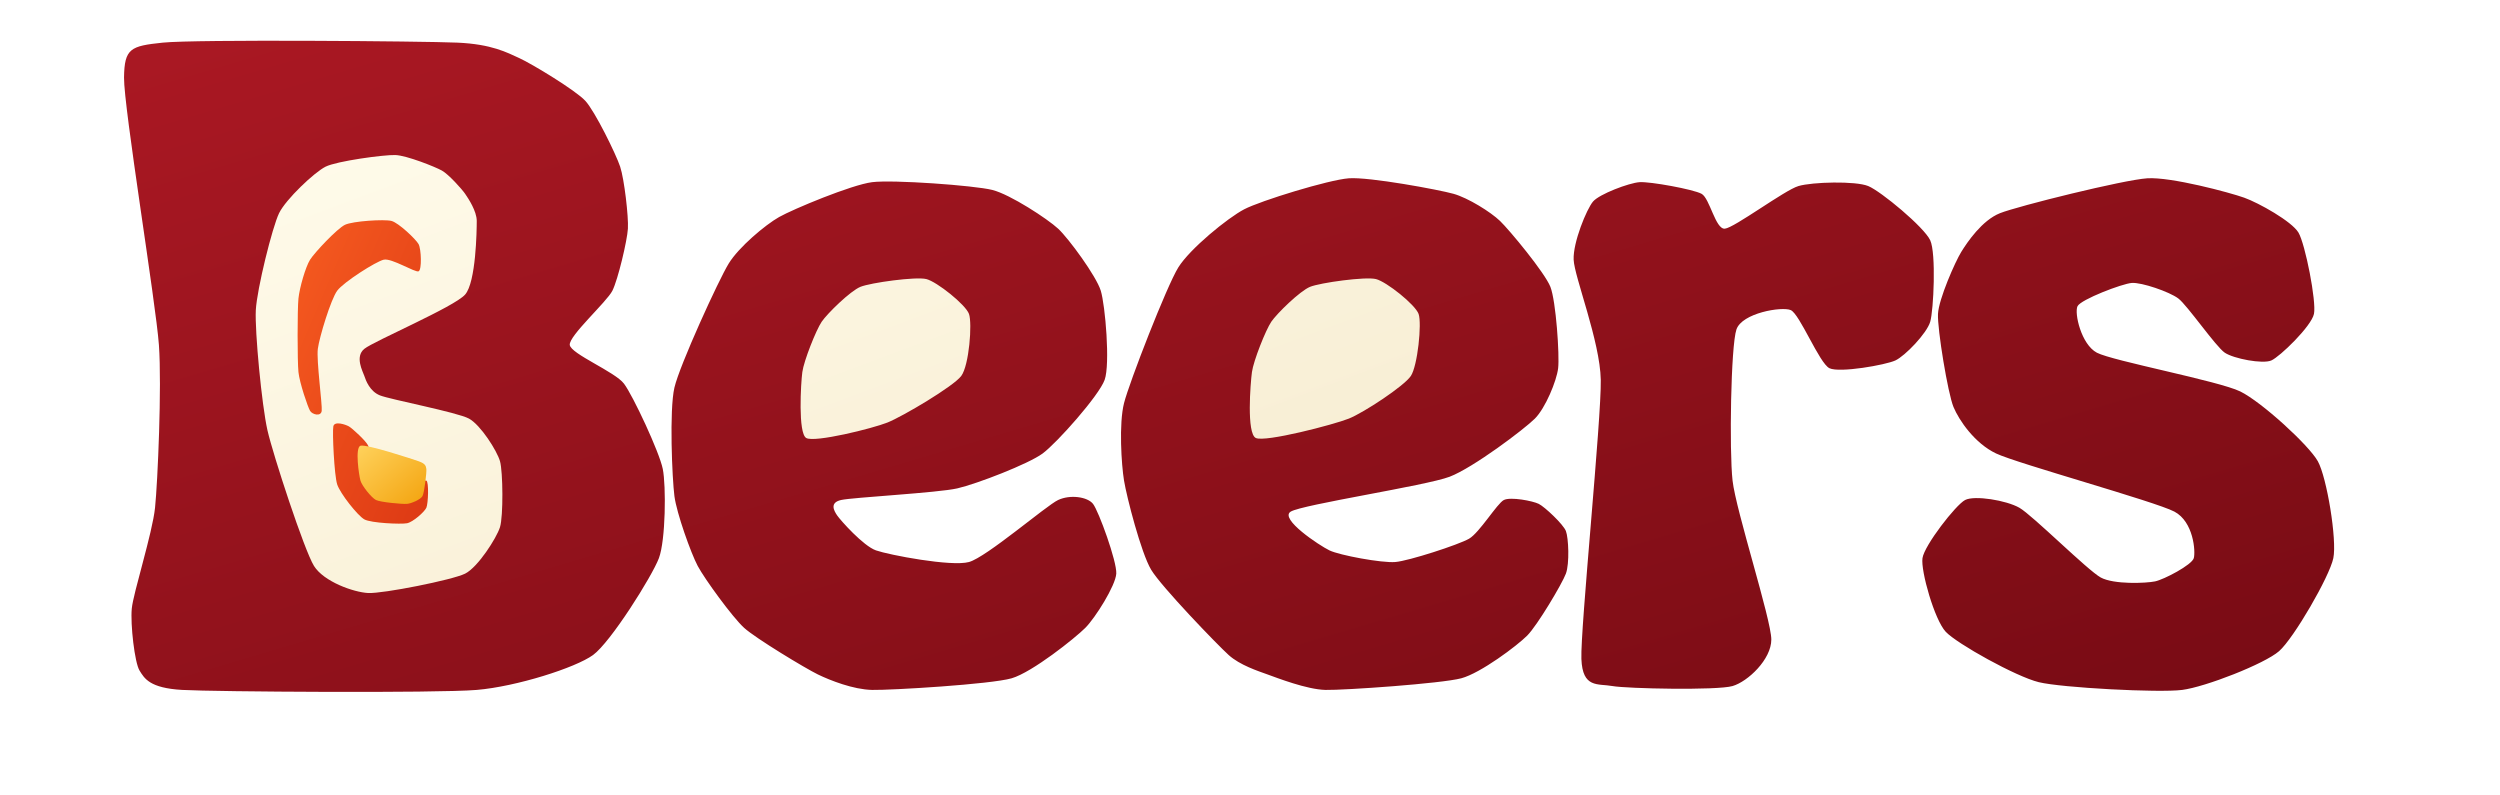
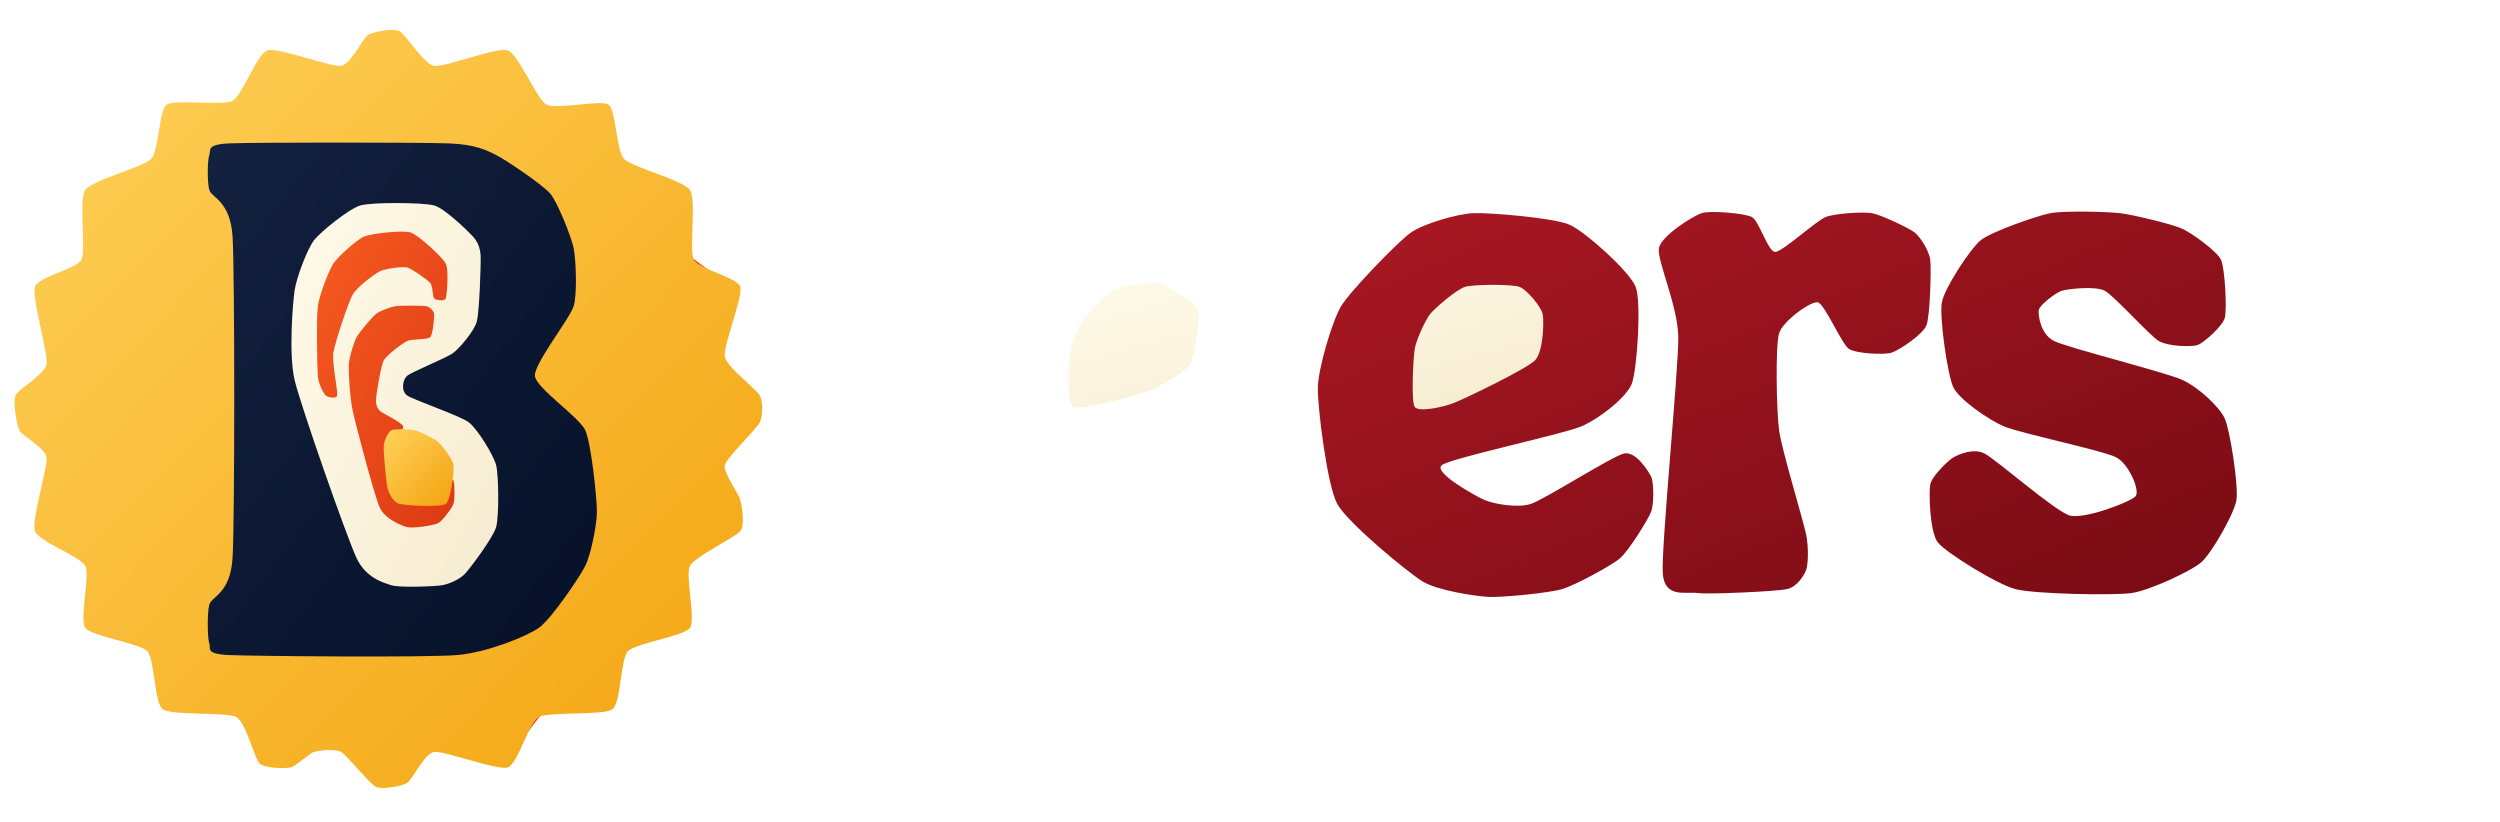
- <svg xmlns="http://www.w3.org/2000/svg" viewBox="0 0 645 205" role="img" aria-labelledby="title">
+ <svg xmlns="http://www.w3.org/2000/svg" viewBox="0 0 645 212" role="img" aria-labelledby="title">
  <defs>
    <linearGradient id="navy" x1="0" y1="0" x2="1" y2="1">
      <stop offset="0" stop-color="#13203F" />
      <stop offset="1" stop-color="#061128" />
    </linearGradient>
    <linearGradient id="cream" x1="0" y1="0" x2="1" y2="1">
      <stop offset="0" stop-color="#FFFBEA" />
      <stop offset="1" stop-color="#F6EBCF" />
    </linearGradient>
    <linearGradient id="orange" x1="0" y1="0" x2="1" y2="1">
      <stop offset="0" stop-color="#F65B20" />
      <stop offset="1" stop-color="#DD3914" />
    </linearGradient>
    <linearGradient id="yellow" x1="0" y1="0" x2="1" y2="1">
      <stop offset="0" stop-color="#FFD25C" />
      <stop offset="1" stop-color="#F3A30E" />
    </linearGradient>
    <linearGradient id="red" x1="0" y1="0" x2="1" y2="1">
      <stop offset="0" stop-color="#AA1823" />
      <stop offset="1" stop-color="#780B14" />
    </linearGradient>
  </defs>
-   <path d="M174 100 C175.35 94.2 185.39 72.25 188 68 C190.61 63.75 197.42 58.03 201 56 C204.58 53.97 219.68 47.68 225 47 C230.32 46.32 251.36 47.84 256 49 C260.64 50.16 270.29 56.49 273 59 C275.71 61.51 282.84 71.23 284 75 C285.16 78.77 286.45 93.94 285 98 C283.55 102.06 272.67 114.29 269 117 C265.33 119.71 252.03 124.84 247 126 C241.97 127.16 220 128.32 217 129 C214 129.68 215.13 131.74 216 133 C216.87 134.26 222.71 140.84 226 142 C229.29 143.16 245.46 146.26 250 145 C254.54 143.74 269.91 130.45 273 129 C276.09 127.55 280.55 128.16 282 130 C283.45 131.84 288.19 144.91 288 148 C287.81 151.09 282.61 159.39 280 162 C277.39 164.61 266.32 173.45 261 175 C255.68 176.55 229.83 178.1 225 178 C220.17 177.9 214.19 175.55 211 174 C207.81 172.45 195 164.71 192 162 C189 159.29 181.74 149.29 180 146 C178.26 142.71 174.58 132.45 174 128 C173.42 123.55 172.65 105.8 174 100 Z M32 20 C32.1 12.46 33.69 11.87 42 11 C50.31 10.13 109.11 10.61 118 11 C126.89 11.39 130.81 13.55 134 15 C137.19 16.45 148.49 23.29 151 26 C153.51 28.71 158.94 39.81 160 43 C161.06 46.19 162.19 55.91 162 59 C161.81 62.09 159.45 72.1 158 75 C156.55 77.9 146.71 86.68 147 89 C147.29 91.32 158.68 95.91 161 99 C163.32 102.09 170.13 116.65 171 121 C171.87 125.35 171.74 139.36 170 144 C168.26 148.64 157.54 165.71 153 169 C148.46 172.29 133.25 177.13 123 178 C112.75 178.87 55.41 178.48 47 178 C38.59 177.52 37.26 175.03 36 173 C34.74 170.97 33.61 161.06 34 157 C34.39 152.94 39.32 137.57 40 131 C40.68 124.43 41.77 99.73 41 89 C40.23 78.27 31.9 27.54 32 20 Z M496 144 C496.48 140.71 504.58 130.26 507 129 C509.42 127.74 517.62 129.07 521 131 C524.38 132.93 538.62 147.16 542 149 C545.38 150.84 553.68 150.48 556 150 C558.32 149.52 565.52 145.74 566 144 C566.48 142.26 565.93 134.61 561 132 C556.07 129.39 520.51 119.61 515 117 C509.49 114.39 505.45 108.48 504 105 C502.55 101.52 499.81 84.87 500 81 C500.19 77.13 504.45 67.51 506 65 C507.55 62.49 511.36 56.84 516 55 C520.64 53.16 547.91 46.39 554 46 C560.09 45.61 575.23 49.65 579 51 C582.77 52.35 591.26 57.1 593 60 C594.74 62.9 597.68 77.81 597 81 C596.32 84.19 588.22 92.03 586 93 C583.78 93.97 576.32 92.55 574 91 C571.68 89.45 564.32 78.74 562 77 C559.68 75.26 552.51 72.81 550 73 C547.49 73.19 536.87 77.26 536 79 C535.13 80.74 536.94 88.87 541 91 C545.06 93.13 572.49 98.29 578 101 C583.51 103.71 595.68 114.84 598 119 C600.32 123.16 602.97 139.26 602 144 C601.03 148.74 591.77 164.71 588 168 C584.23 171.29 568.99 177.23 563 178 C557.01 178.77 531.9 177.45 526 176 C520.1 174.55 504.9 166.09 502 163 C499.1 159.91 495.52 147.29 496 144 Z M406 67 C405.81 62.55 409.36 53.93 411 52 C412.64 50.07 420.29 47.19 423 47 C425.71 46.81 436.87 48.84 439 50 C441.13 51.16 442.58 59.19 445 59 C447.42 58.81 460.42 49.06 464 48 C467.58 46.94 478.71 46.65 482 48 C485.29 49.35 496.45 58.62 498 62 C499.55 65.38 498.87 80 498 83 C497.13 86 491.51 91.84 489 93 C486.49 94.16 474.61 96.26 472 95 C469.39 93.74 464.32 80.97 462 80 C459.68 79.03 449.45 80.75 448 85 C446.55 89.25 446.13 116.27 447 124 C447.87 131.73 457 159.88 457 165 C457 170.12 450.96 175.84 447 177 C443.04 178.16 419.77 177.68 416 177 C412.23 176.32 408.29 177.64 408 170 C407.71 162.36 413.19 107.96 413 98 C412.81 88.04 406.19 71.45 406 67 Z M290 104 C291.35 98.68 301 73.83 304 69 C307 64.17 316.75 56.22 321 54 C325.25 51.78 342.78 46.39 348 46 C353.22 45.61 371.23 48.94 375 50 C378.77 51.06 384.58 54.68 387 57 C389.42 59.32 398.55 70.33 400 74 C401.45 77.67 402.39 91.71 402 95 C401.61 98.29 398.71 105.29 396 108 C393.29 110.71 380.09 120.68 374 123 C367.91 125.32 336 130.16 333 132 C330 133.84 340.39 140.74 343 142 C345.61 143.26 356.52 145.29 360 145 C363.48 144.71 376.29 140.55 379 139 C381.71 137.45 386.26 129.87 388 129 C389.74 128.13 395.45 129.23 397 130 C398.55 130.77 403.32 135.26 404 137 C404.68 138.74 404.97 145.39 404 148 C403.03 150.61 396.61 161.39 394 164 C391.39 166.61 382.03 173.65 377 175 C371.97 176.35 346.83 178.1 342 178 C337.17 177.9 329.42 174.87 327 174 C324.58 173.13 319.9 171.61 317 169 C314.1 166.39 299.61 151.35 297 147 C294.39 142.65 290.68 128.16 290 124 C289.32 119.84 288.65 109.32 290 104 Z" fill="url(#red)" fill-rule="evenodd" />
-   <path d="M66 80 C66.29 74.59 70.26 58.58 72 55 C73.74 51.42 81.1 44.45 84 43 C86.9 41.55 99.1 39.9 102 40 C104.9 40.1 112.26 43.03 114 44 C115.74 44.97 119.13 48.74 120 50 C120.87 51.26 123 54.49 123 57 C123 59.51 122.8 72.81 120 76 C117.2 79.19 96.51 87.97 94 90 C91.49 92.03 93.61 95.84 94 97 C94.39 98.16 95.39 100.94 98 102 C100.61 103.06 118 106.36 121 108 C124 109.64 128.23 116.29 129 119 C129.77 121.71 129.87 133.2 129 136 C128.13 138.8 123.29 146.36 120 148 C116.71 149.64 98.77 153.19 95 153 C91.23 152.81 83.51 150.06 81 146 C78.49 141.94 70.45 117.38 69 111 C67.55 104.62 65.71 85.41 66 80 Z M207 96 C207.39 93.1 210.55 85.13 212 83 C213.45 80.87 219.39 75.06 222 74 C224.61 72.94 236.29 71.32 239 72 C241.71 72.68 249.13 78.58 250 81 C250.87 83.42 250.03 94.29 248 97 C245.97 99.71 232.87 107.45 229 109 C225.13 110.55 210.13 114.26 208 113 C205.87 111.74 206.61 98.9 207 96 Z M88 114 C86.94 115.06 92.45 129.16 94 131 C95.55 132.84 102.65 133.19 104 133 C105.35 132.81 107.9 130.26 108 129 C108.1 127.74 106.93 121.45 105 120 C103.07 118.55 89.06 112.94 88 114 Z M323 96 C323.39 93.1 326.55 85.13 328 83 C329.45 80.87 335.39 75.06 338 74 C340.61 72.94 352.29 71.32 355 72 C357.71 72.68 365.13 78.58 366 81 C366.87 83.42 365.74 94.39 364 97 C362.26 99.61 351.87 106.45 348 108 C344.13 109.55 326.42 114.16 324 113 C321.58 111.84 322.61 98.9 323 96 Z M78 78 C77.13 81.09 79.32 93.48 80 93 C80.68 92.52 83.65 75.61 85 73 C86.35 70.39 91.97 66.68 94 66 C96.03 65.32 104.94 66.29 106 66 C107.06 65.71 105.68 63.68 105 63 C104.32 62.32 100.55 59.19 99 59 C97.45 58.81 91.03 59.16 89 61 C86.97 62.84 78.87 74.91 78 78 Z" fill="url(#cream)" fill-rule="evenodd" />
-   <path d="M77 77 C77.29 74.2 78.84 68.84 80 67 C81.16 65.16 86.97 58.97 89 58 C91.03 57.03 99.16 56.52 101 57 C102.84 57.48 107.32 61.74 108 63 C108.68 64.26 108.87 69.61 108 70 C107.13 70.39 101.03 66.52 99 67 C96.97 67.48 88.64 72.78 87 75 C85.36 77.22 82.39 87 82 90 C81.61 93 83.19 104.45 83 106 C82.81 107.55 80.58 106.97 80 106 C79.42 105.03 77.29 98.8 77 96 C76.71 93.2 76.71 79.8 77 77 Z M86 110 C86.29 108.55 89.13 109.52 90 110 C90.87 110.48 94.52 113.84 95 115 C95.48 116.16 94.61 120.84 95 122 C95.39 123.16 98.23 126.42 99 127 C99.77 127.58 101.94 128.29 103 128 C104.06 127.71 109.32 123.71 110 124 C110.68 124.29 110.48 129.94 110 131 C109.52 132.06 106.55 134.71 105 135 C103.45 135.29 95.74 134.97 94 134 C92.26 133.03 87.77 127.32 87 125 C86.23 122.68 85.71 111.45 86 110 Z" fill="url(#orange)" fill-rule="evenodd" />
-   <path d="M93 115 C94.45 114.52 106.36 118.42 108 119 C109.64 119.58 109.9 120.13 110 121 C110.1 121.87 109.48 127.13 109 128 C108.52 128.87 106.16 129.9 105 130 C103.84 130.1 98.16 129.58 97 129 C95.84 128.42 93.39 125.35 93 124 C92.61 122.65 91.55 115.48 93 115 Z" fill="url(#yellow)" fill-rule="evenodd" />
+   <path d="M5 104 C5 101.58 13.52 95.71 14 93 C14.48 90.29 9.23 78.42 10 76 C10.77 73.58 20.74 70.51 22 68 C23.26 65.49 21.36 52.32 23 50 C24.64 47.68 36.97 46.13 39 44 C41.03 41.87 41.97 29.55 44 28 C46.03 26.45 57.39 29.35 60 28 C62.61 26.65 68.39 14.87 71 14 C73.61 13.13 84 19.48 87 19 C90 18.52 99.49 9 102 9 C104.51 9 110.39 18.52 113 19 C115.61 19.48 126.58 13.23 129 14 C131.42 14.77 135.39 25.65 138 27 C140.61 28.35 153.78 26.36 156 28 C158.22 29.64 158.97 41.87 161 44 C163.03 46.13 175.55 48.07 177 50 C178.45 51.93 174.74 61.49 176 64 C177.26 66.51 189.03 73.1 190 76 C190.97 78.9 185.61 91.49 186 94 C186.39 96.51 193.13 100.65 194 102 C194.87 103.35 195.77 106.45 195 108 C194.23 109.55 186.48 115.39 186 118 C185.52 120.61 190.87 132.49 190 135 C189.13 137.51 178.35 141.39 177 144 C175.65 146.61 177.45 159.87 176 162 C174.55 164.13 164.03 163.97 162 166 C159.97 168.03 156.93 181.45 155 183 C153.07 184.55 144.51 180.65 142 182 C139.49 183.35 131.8 196.03 129 197 C126.2 197.97 116 191.52 113 192 C110 192.48 100.51 202 98 202 C95.49 202 89.61 192.48 87 192 C84.39 191.52 73.51 197.87 71 197 C68.49 196.13 63.51 184.35 61 183 C58.49 181.65 47.13 184.55 45 183 C42.87 181.45 41.13 169.13 39 167 C36.87 164.87 24.55 163.13 23 161 C21.45 158.87 24.26 147.51 23 145 C21.74 142.49 10.87 137.61 10 135 C9.13 132.39 14.48 121 14 118 C13.52 115 5 106.42 5 104 Z" fill="url(#orange)" fill-rule="evenodd" />
+   <path d="M55 43 C55.19 44.55 60.42 44.66 61 55 C61.58 65.34 61.48 140.14 61 150 C60.52 159.86 56.48 155.65 56 157 C55.52 158.35 55.61 163.03 56 164 C56.39 164.97 53.91 166.71 60 167 C66.09 167.29 111.65 167.58 119 167 C126.35 166.42 133.39 162.55 136 161 C138.61 159.45 144.45 153.61 146 151 C147.55 148.39 151.61 137.48 152 134 C152.39 130.52 150.58 117.61 150 115 C149.42 112.39 147.45 108.64 146 107 C144.55 105.36 136.06 99.26 135 98 C133.94 96.74 134.32 94.97 135 94 C135.68 93.03 140.94 89.45 142 88 C143.06 86.55 145.61 81.32 146 79 C146.39 76.68 146.48 66.51 146 64 C145.52 61.49 142.26 54.84 141 53 C139.74 51.16 135.32 46.35 133 45 C130.68 43.65 124.15 39.58 117 39 C109.85 38.42 64.99 38.61 59 39 C53.01 39.39 54.81 41.45 55 43 Z M4 102 C4.68 100.36 11.52 96.71 12 94 C12.48 91.29 8.13 76.61 9 74 C9.87 71.39 19.74 69.42 21 67 C22.26 64.58 20.26 51.51 22 49 C23.74 46.49 36.97 43.13 39 41 C41.03 38.87 40.97 28.45 43 27 C45.03 25.55 57.49 27.35 60 26 C62.51 24.65 66.29 13.87 69 13 C71.71 12.13 85.49 17.39 88 17 C90.51 16.61 93.55 9.87 95 9 C96.45 8.13 101.36 7.23 103 8 C104.64 8.77 109.29 16.52 112 17 C114.71 17.48 128.2 12.03 131 13 C133.8 13.97 138.49 25.65 141 27 C143.51 28.35 155.07 25.65 157 27 C158.93 28.35 158.97 38.87 161 41 C163.03 43.13 176.26 46.49 178 49 C179.74 51.51 177.74 64.58 179 67 C180.26 69.42 190.23 71.58 191 74 C191.77 76.42 186.52 89.29 187 92 C187.48 94.71 195.13 100.36 196 102 C196.87 103.64 196.87 107.26 196 109 C195.13 110.74 187.48 118.07 187 120 C186.52 121.93 190.61 127.36 191 129 C191.39 130.64 192.26 135.36 191 137 C189.74 138.64 179.26 143.58 178 146 C176.74 148.42 179.55 159.87 178 162 C176.45 164.13 163.93 165.97 162 168 C160.07 170.03 160.22 181.36 158 183 C155.78 184.64 141.61 183.55 139 185 C136.39 186.45 133.61 197.13 131 198 C128.39 198.87 114.51 193.61 112 194 C109.49 194.39 106.45 201.13 105 202 C103.55 202.87 98.64 203.77 97 203 C95.36 202.23 89.55 194.87 88 194 C86.45 193.13 82.26 193.61 81 194 C79.74 194.39 76.35 197.71 75 198 C73.65 198.29 68.35 198.26 67 197 C65.65 195.74 63.42 186.35 61 185 C58.58 183.65 44.22 184.64 42 183 C39.78 181.36 39.93 170.03 38 168 C36.07 165.97 23.55 164.13 22 162 C20.45 159.87 23.26 148.42 22 146 C20.74 143.58 9.97 139.71 9 137 C8.03 134.29 12.39 120.51 12 118 C11.61 115.49 5.77 112.55 5 111 C4.23 109.45 3.32 103.64 4 102 Z" fill="url(#yellow)" fill-rule="evenodd" />
+   <path d="M77 81 C76.71 84.58 77.36 96.01 79 102 C80.64 107.99 91.49 138.36 94 143 C96.51 147.64 102.87 149.52 105 150 C107.13 150.48 114.07 149.16 116 148 C117.93 146.84 123.94 140.32 125 138 C126.06 135.68 127.68 126.71 127 124 C126.32 121.29 120.32 112.03 118 110 C115.68 107.97 104.45 104.35 103 103 C101.55 101.65 101.36 97.84 103 96 C104.64 94.16 118.07 86.03 120 84 C121.93 81.97 123 77.13 123 75 C123 72.87 121.35 64.03 120 62 C118.65 59.97 111.51 54.68 109 54 C106.49 53.32 96.61 53.94 94 55 C91.39 56.06 83.64 62.49 82 65 C80.36 67.51 77.29 77.42 77 81 Z M54 40 C54.48 38.84 53.01 37.29 59 37 C64.99 36.71 109.33 36.71 116 37 C122.67 37.29 125.49 38.74 128 40 C130.51 41.26 140.07 47.68 142 50 C143.93 52.32 147.42 61.2 148 64 C148.58 66.8 148.97 75.81 148 79 C147.03 82.19 137.71 93.91 138 97 C138.29 100.09 149.45 107.62 151 111 C152.55 114.38 154 128.62 154 132 C154 135.38 152.45 143.1 151 146 C149.55 148.9 142.19 159.78 139 162 C135.81 164.22 125.73 168.32 118 169 C110.27 169.68 65.19 169.29 59 169 C52.81 168.71 54.48 167.26 54 166 C53.52 164.74 53.42 158.13 54 156 C54.58 153.87 59.42 153.18 60 144 C60.58 134.82 60.58 70.18 60 61 C59.42 51.82 54.58 51.03 54 49 C53.42 46.97 53.52 41.16 54 40 Z" fill="url(#navy)" fill-rule="evenodd" />
+   <path d="M76 75 C76.48 71.52 79.36 64.13 81 62 C82.64 59.87 90 53.87 93 53 C96 52.13 109.2 52.23 112 53 C114.8 53.77 120.84 59.74 122 61 C123.16 62.26 123.9 63.87 124 66 C124.1 68.13 123.68 80.58 123 83 C122.32 85.42 118.74 89.65 117 91 C115.26 92.35 106.16 95.94 105 97 C103.84 98.06 103.45 100.84 105 102 C106.55 103.16 118.78 107.26 121 109 C123.22 110.74 127.32 117.39 128 120 C128.68 122.61 128.77 133.29 128 136 C127.23 138.71 121.35 146.55 120 148 C118.65 149.45 115.84 150.71 114 151 C112.16 151.29 103.13 151.68 101 151 C98.87 150.32 94.42 149.12 92 144 C89.58 138.88 77.55 104.67 76 98 C74.45 91.33 75.52 78.48 76 75 Z M91 95 C91.58 98.19 98.03 124.42 99 128 C99.97 131.58 100.03 131.32 101 132 C101.97 132.68 107.65 135.39 109 135 C110.35 134.61 114.42 129.26 115 128 C115.58 126.74 115.39 123.16 115 122 C114.61 120.84 112.84 117.35 111 116 C109.16 114.65 97.55 109.93 96 108 C94.45 106.07 94.52 98.03 95 96 C95.48 93.97 99.65 88.06 101 87 C102.35 85.94 108.13 85.48 109 85 C109.87 84.52 110.58 82.39 110 82 C109.42 81.61 104.06 80.9 103 81 C101.94 81.1 99.77 82.52 99 83 C98.23 83.48 95.58 84.84 95 86 C94.42 87.16 93.39 94.13 93 95 C92.61 95.87 90.42 91.81 91 95 Z M83 80 C83.1 81.74 85.81 97.61 86 98 C86.19 98.39 84.61 86.42 85 84 C85.39 81.58 88.55 74.64 90 73 C91.45 71.36 98.16 67.48 100 67 C101.84 66.52 107.74 67.52 109 68 C110.26 68.48 112.81 72.29 113 72 C113.19 71.71 112.35 66.06 111 65 C109.65 63.94 101.22 60.52 99 61 C96.78 61.48 89.35 68.16 88 70 C86.65 71.84 85.48 79.03 85 80 C84.52 80.97 82.9 78.26 83 80 Z" fill="url(#cream)" fill-rule="evenodd" />
+   <path d="M82 79 C82.39 76.2 84.84 69.74 86 68 C87.16 66.26 92.07 61.77 94 61 C95.93 60.23 103.97 59.32 106 60 C108.03 60.68 114.13 66.36 115 68 C115.87 69.64 115.29 76.13 115 77 C114.71 77.87 112.39 77.39 112 77 C111.61 76.61 111.68 73.77 111 73 C110.32 72.23 106.26 69.29 105 69 C103.74 68.71 99.35 69.32 98 70 C96.65 70.68 92.16 73.97 91 76 C89.84 78.03 86.39 88.49 86 91 C85.61 93.51 87.19 100.94 87 102 C86.81 103.06 84.48 102.48 84 102 C83.52 101.52 82.19 99.22 82 97 C81.81 94.78 81.61 81.8 82 79 Z M90 94 C90.1 92.16 91.32 88.26 92 87 C92.68 85.74 96.03 81.77 97 81 C97.97 80.23 100.74 79.19 102 79 C103.26 78.81 109.03 78.81 110 79 C110.97 79.19 111.9 80.23 112 81 C112.1 81.77 111.68 86.32 111 87 C110.32 87.68 106.16 87.42 105 88 C103.84 88.58 99.77 91.55 99 93 C98.23 94.45 97.1 101.74 97 103 C96.9 104.26 97.32 105.32 98 106 C98.68 106.68 103.71 108.94 104 110 C104.29 111.06 101 115.36 101 117 C101 118.64 102.94 125.84 104 127 C105.06 128.16 111.03 129.29 112 129 C112.97 128.71 113.52 124.48 114 124 C114.48 123.52 116.71 123.42 117 124 C117.29 124.58 117.39 128.94 117 130 C116.61 131.06 114.16 134.42 113 135 C111.84 135.58 106.45 136.39 105 136 C103.55 135.61 99.35 133.9 98 131 C96.65 128.1 91.77 109.58 91 106 C90.23 102.42 89.9 95.84 90 94 Z" fill="url(#orange)" fill-rule="evenodd" />
+   <path d="M99 115 C99.1 113.55 100.23 111.39 101 111 C101.77 110.61 105.84 110.71 107 111 C108.16 111.29 112.03 113.13 113 114 C113.97 114.87 116.81 118.45 117 120 C117.19 121.55 116.35 129.03 115 130 C113.65 130.97 104.45 130.39 103 130 C101.55 129.61 100.39 127.45 100 126 C99.61 124.55 98.9 116.45 99 115 Z" fill="url(#yellow)" fill-rule="evenodd" />
+   <path d="M498 125 C498.39 122.87 502.65 118.77 504 118 C505.35 117.23 509.1 115.55 512 117 C514.9 118.45 530.23 131.94 534 133 C537.77 134.06 549.84 129.45 551 128 C552.16 126.55 549.29 119.74 546 118 C542.71 116.26 521.06 111.74 517 110 C512.94 108.26 505.55 103.09 504 100 C502.45 96.91 500.32 81.67 501 78 C501.68 74.33 508.29 64.22 511 62 C513.71 59.78 525.52 55.68 529 55 C532.48 54.32 543.71 54.61 547 55 C550.29 55.39 560.49 57.84 563 59 C565.51 60.16 571.94 64.78 573 67 C574.06 69.22 574.58 79.87 574 82 C573.42 84.13 568.64 88.42 567 89 C565.36 89.58 559.32 89.35 557 88 C554.68 86.65 545.42 76.26 543 75 C540.58 73.74 533.64 74.52 532 75 C530.36 75.48 526.19 78.74 526 80 C525.81 81.26 526.42 86.26 530 88 C533.58 89.74 558.75 96.07 563 98 C567.25 99.93 572.65 105 574 108 C575.35 111 577.58 125.42 577 129 C576.42 132.58 570.61 142.68 568 145 C565.39 147.32 554.64 152.32 550 153 C545.36 153.68 524.83 153.26 520 152 C515.17 150.74 502.13 142.61 500 140 C497.87 137.39 497.61 127.13 498 125 Z M340 100 C340.1 95.07 343.68 82.87 346 79 C348.32 75.13 360.71 62.32 364 60 C367.29 57.68 376.04 55.19 380 55 C383.96 54.81 400.94 56.16 405 58 C409.06 59.84 420.45 70.04 422 74 C423.55 77.96 422.35 95.52 421 99 C419.65 102.48 412.74 107.97 408 110 C403.26 112.03 374.42 118.16 372 120 C369.58 121.84 380.78 128.03 383 129 C385.22 129.97 391.52 131.16 395 130 C398.48 128.84 416 117.68 419 117 C422 116.32 425.32 121.55 426 123 C426.68 124.45 426.77 129.97 426 132 C425.23 134.03 420.22 142.07 418 144 C415.78 145.93 406.29 151.03 403 152 C399.71 152.97 387.48 154.19 384 154 C380.52 153.81 370.77 152.32 367 150 C363.23 147.68 347.61 134.83 345 130 C342.39 125.17 339.9 104.93 340 100 Z M428 64 C428.58 60.91 436.68 55.77 439 55 C441.32 54.23 450.16 55.03 452 56 C453.84 56.97 456.16 65 458 65 C459.84 65 468.58 56.97 471 56 C473.42 55.03 480.78 54.61 483 55 C485.22 55.39 492.55 58.84 494 60 C495.45 61.16 497.71 64.68 498 67 C498.29 69.32 497.97 81.68 497 84 C496.03 86.32 489.93 90.42 488 91 C486.07 91.58 478.84 91.26 477 90 C475.16 88.74 470.74 78.39 469 78 C467.26 77.61 459.97 82.81 459 86 C458.03 89.19 458.32 105.97 459 111 C459.68 116.03 465.32 134.52 466 138 C466.68 141.48 466.48 145.65 466 147 C465.52 148.35 463.71 151.42 461 152 C458.29 152.58 441.09 153.39 438 153 C434.91 152.61 429.48 154.38 429 148 C428.52 141.62 433.1 95.12 433 87 C432.9 78.88 427.42 67.09 428 64 Z" fill="url(#red)" fill-rule="evenodd" />
+   <path d="M276 92 C276.19 89.87 277.94 84.64 279 83 C280.06 81.36 285.07 75.97 287 75 C288.93 74.03 296.87 72.52 299 73 C301.13 73.48 308.23 77.97 309 80 C309.77 82.03 308.26 91.97 307 94 C305.74 96.03 298.9 99.94 296 101 C293.1 102.06 278.93 105.87 277 105 C275.07 104.13 275.81 94.13 276 92 Z M365 90 C365.39 87.68 367.74 82.55 369 81 C370.26 79.45 375.78 74.68 378 74 C380.22 73.32 390.07 73.32 392 74 C393.93 74.68 397.61 79.16 398 81 C398.39 82.84 398.22 90.78 396 93 C393.78 95.22 378 102.84 375 104 C372 105.16 365.97 106.35 365 105 C364.03 103.65 364.61 92.32 365 90 Z" fill="url(#cream)" fill-rule="evenodd" />
</svg>
